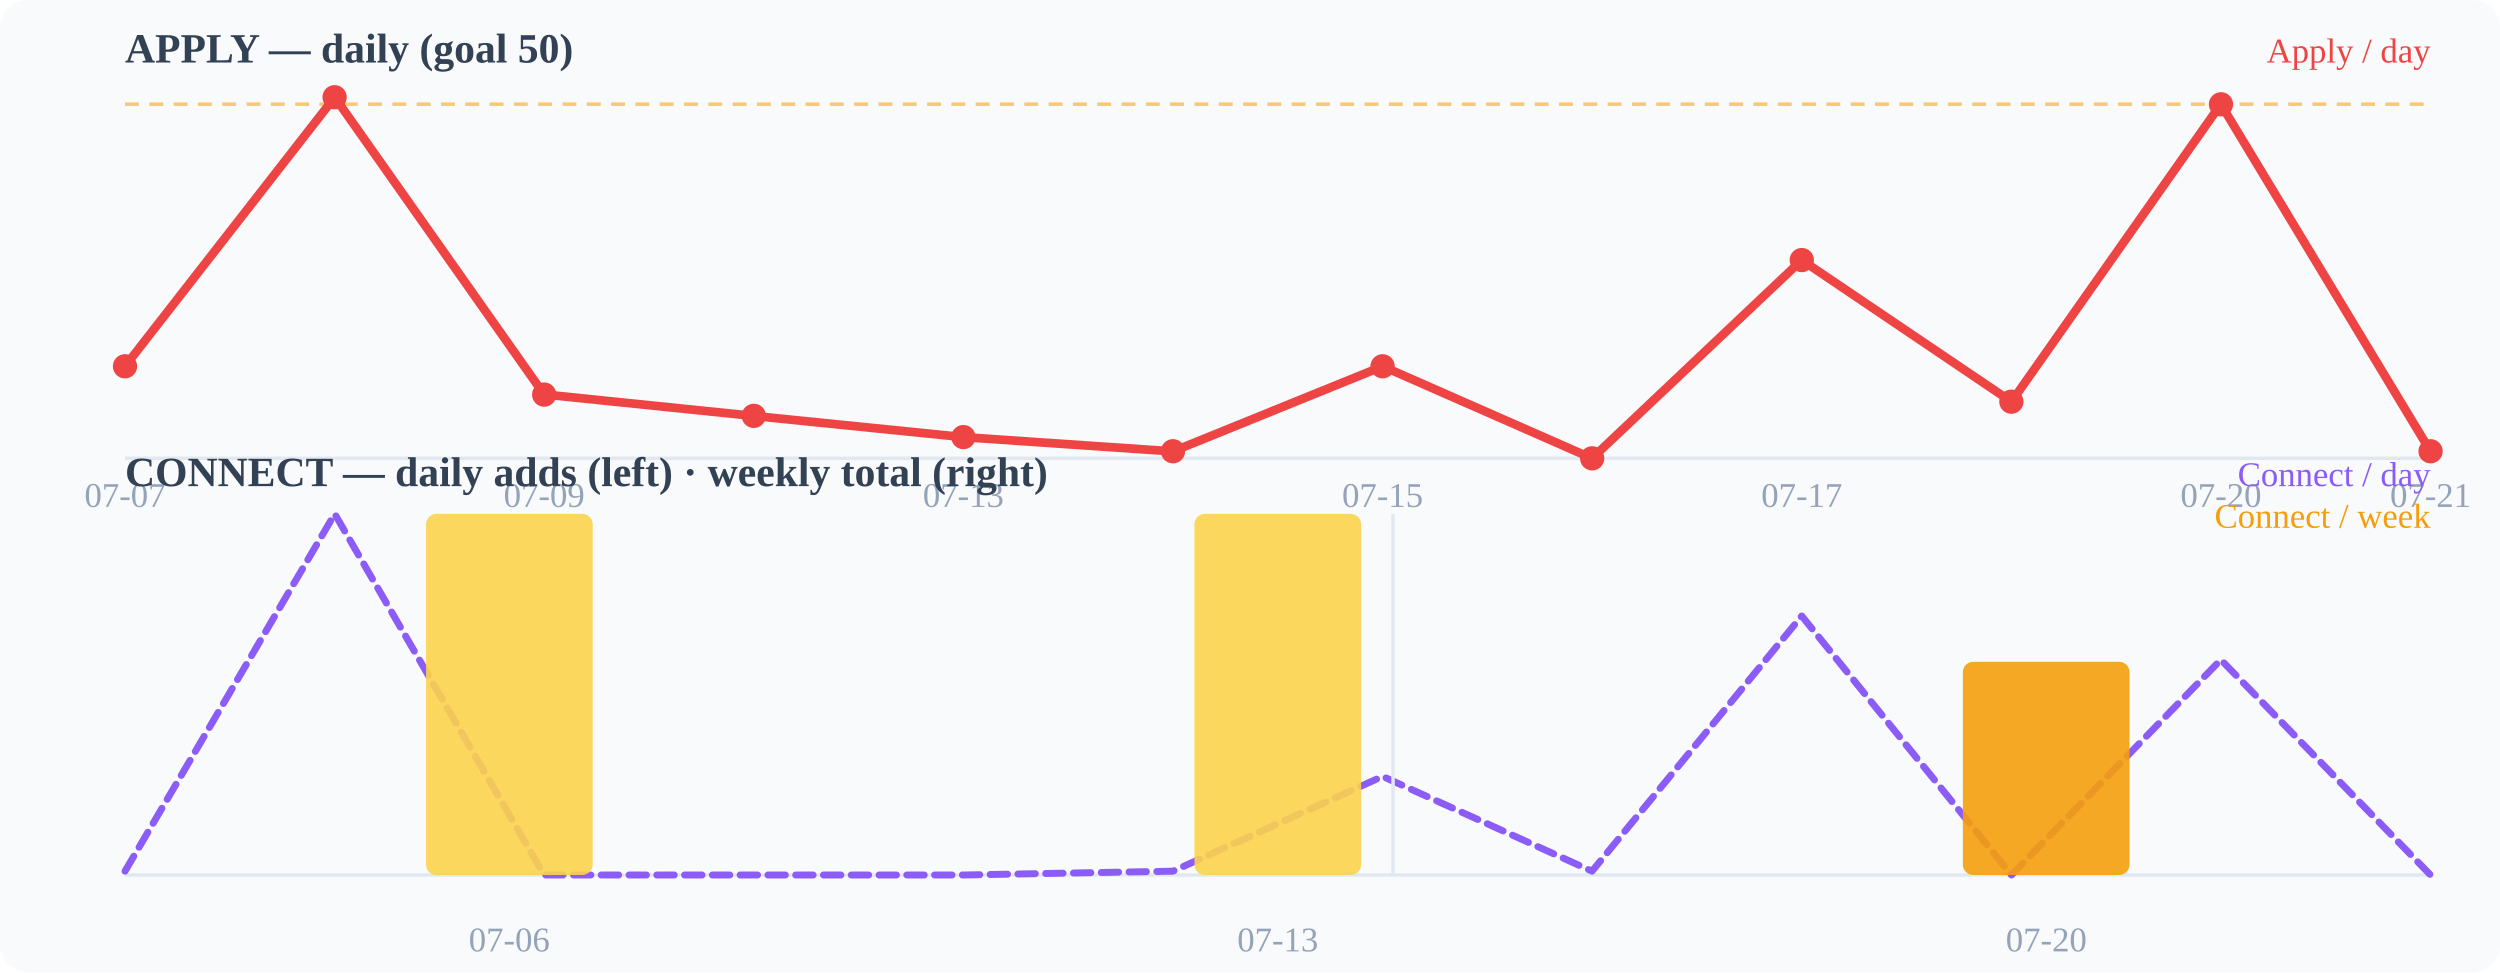
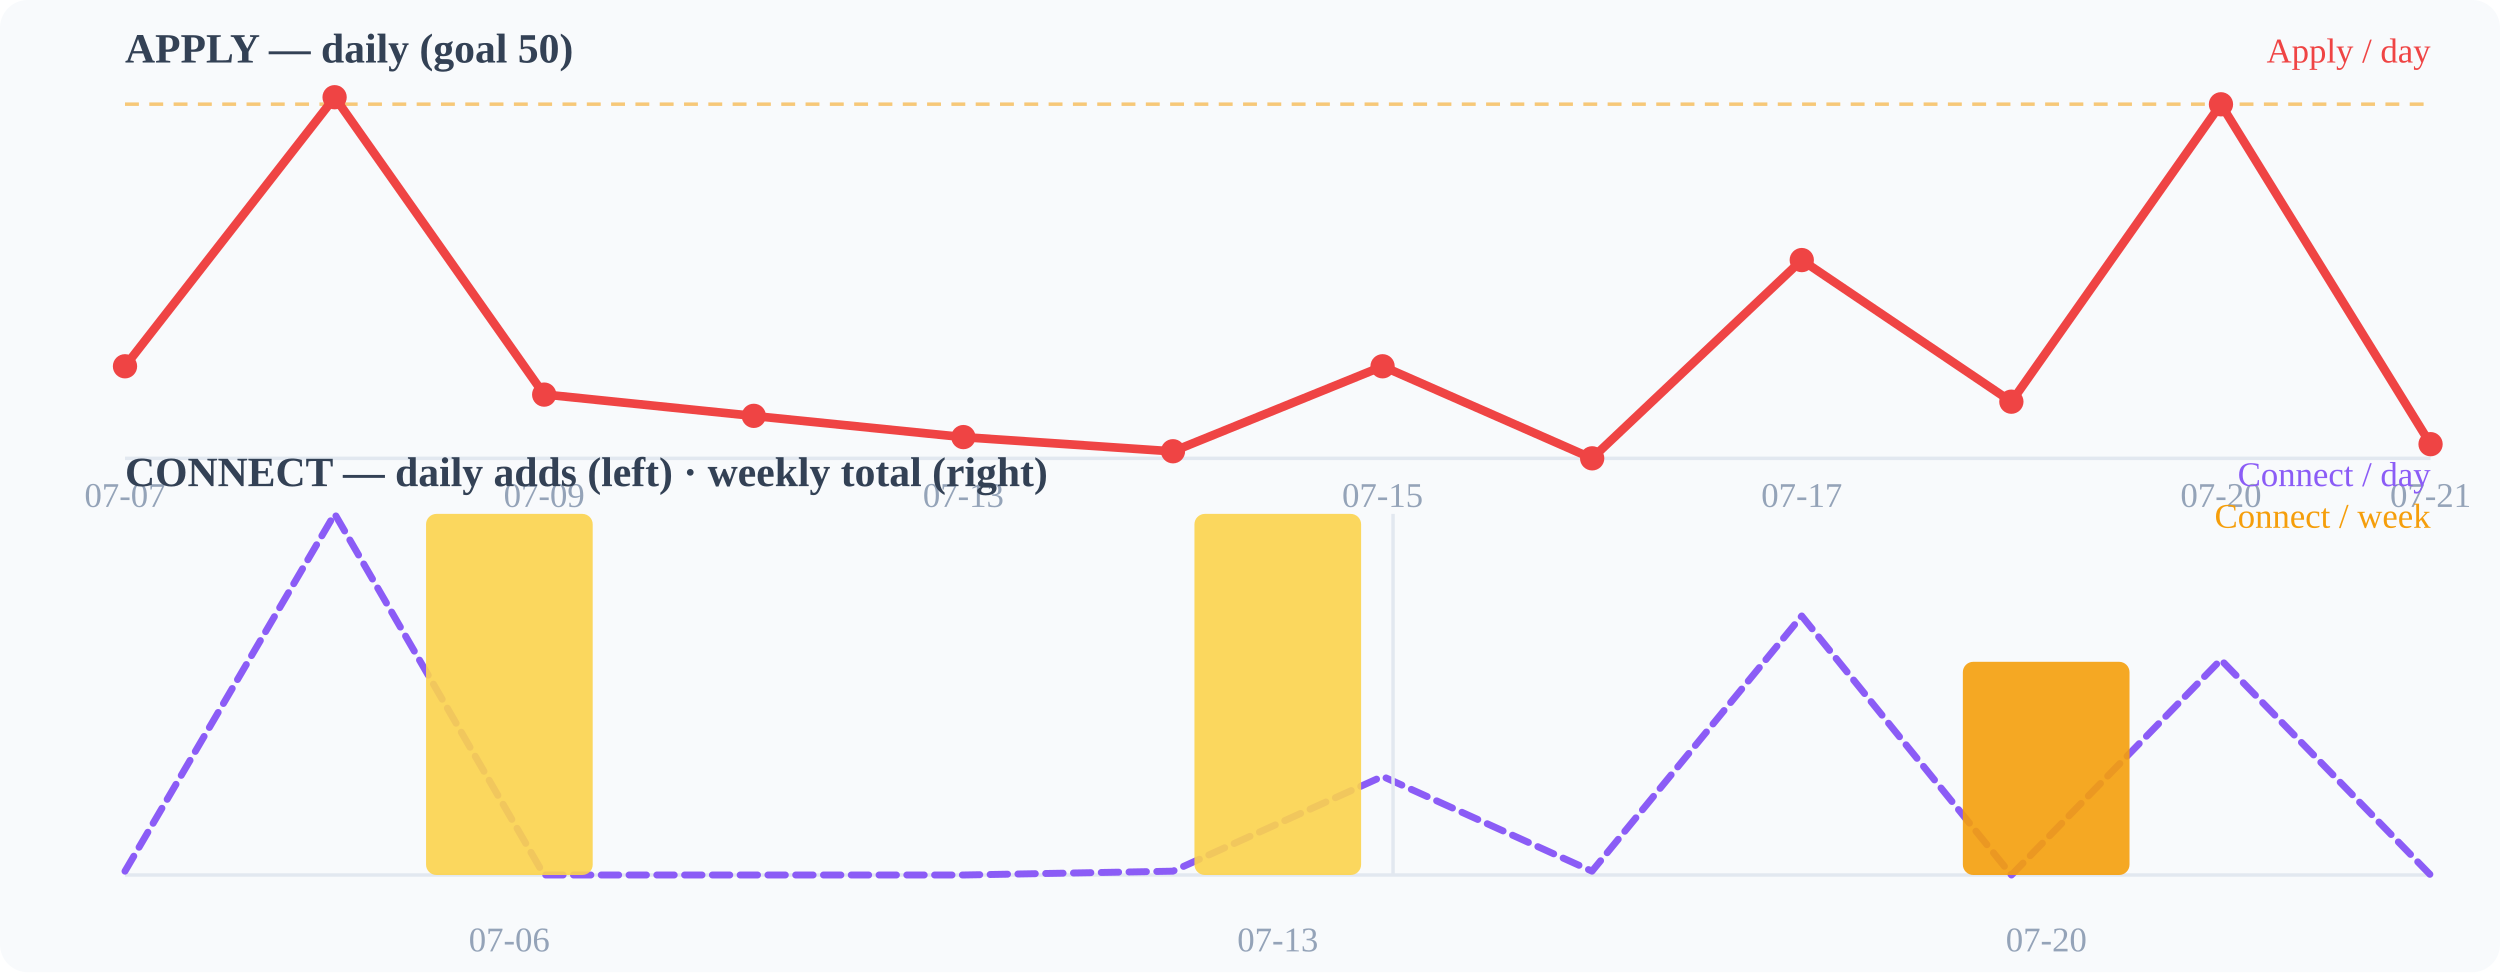
<svg xmlns="http://www.w3.org/2000/svg" width="720" height="280" viewBox="0 0 720 280">
  <rect width="720" height="280" fill="#f8fafc" rx="8" />
  <text x="36" y="18" font-size="12" font-weight="600" fill="#334155">APPLY — daily (goal 50)</text>
  <line x1="36" y1="132" x2="700" y2="132" stroke="#e2e8f0" stroke-width="1" />
  <line x1="36" y1="30.0" x2="700" y2="30.0" stroke="#f59e0b" stroke-width="1" stroke-dasharray="4 3" opacity="0.55" />
-   <polyline points="36.0,105.5 96.4,28.0 156.7,113.6 217.1,119.8 277.5,125.9 337.8,130.0 398.2,105.5 458.5,132.0 518.9,74.9 579.3,115.7 639.6,30.0 700.0,130.0" fill="none" stroke="#ef4444" stroke-width="2.5" stroke-linecap="round" stroke-linejoin="round" />
+   <polyline points="36.0,105.5 96.4,28.0 156.7,113.6 217.1,119.8 277.5,125.9 337.8,130.0 398.2,105.5 458.5,132.0 518.9,74.9 579.3,115.7 639.6,30.0 700.0,127.9" fill="none" stroke="#ef4444" stroke-width="2.5" stroke-linecap="round" stroke-linejoin="round" />
  <circle cx="36" cy="105.49" r="3.5" fill="#ef4444" />
  <circle cx="96.364" cy="28" r="3.5" fill="#ef4444" />
  <circle cx="156.727" cy="113.647" r="3.5" fill="#ef4444" />
  <circle cx="217.091" cy="119.765" r="3.5" fill="#ef4444" />
  <circle cx="277.455" cy="125.882" r="3.5" fill="#ef4444" />
  <circle cx="337.818" cy="129.961" r="3.5" fill="#ef4444" />
  <circle cx="398.182" cy="105.49" r="3.5" fill="#ef4444" />
  <circle cx="458.545" cy="132" r="3.5" fill="#ef4444" />
  <circle cx="518.909" cy="74.902" r="3.5" fill="#ef4444" />
  <circle cx="579.273" cy="115.686" r="3.5" fill="#ef4444" />
  <circle cx="639.636" cy="30.039" r="3.5" fill="#ef4444" />
-   <circle cx="700" cy="129.961" r="3.5" fill="#ef4444" />
+   <circle cx="700" cy="127.922" r="3.5" fill="#ef4444" />
  <text x="36" y="146" font-size="10" fill="#94a3b8" text-anchor="middle">07-07</text>
  <text x="156.727" y="146" font-size="10" fill="#94a3b8" text-anchor="middle">07-09</text>
  <text x="277.455" y="146" font-size="10" fill="#94a3b8" text-anchor="middle">07-13</text>
  <text x="398.182" y="146" font-size="10" fill="#94a3b8" text-anchor="middle">07-15</text>
  <text x="518.909" y="146" font-size="10" fill="#94a3b8" text-anchor="middle">07-17</text>
  <text x="639.636" y="146" font-size="10" fill="#94a3b8" text-anchor="middle">07-20</text>
  <text x="700" y="146" font-size="10" fill="#94a3b8" text-anchor="middle">07-21</text>
  <text x="36" y="140" font-size="12" font-weight="600" fill="#334155">CONNECT — daily adds (left) · weekly total (right)</text>
  <line x1="36" y1="252" x2="700" y2="252" stroke="#e2e8f0" stroke-width="1" />
  <polyline points="36.0,250.9 96.4,148.0 156.7,252.0 217.1,252.0 277.5,252.0 337.8,250.9 398.2,223.6 458.5,250.9 518.9,177.4 579.3,252.0 639.6,190.0 700.0,252.0" fill="none" stroke="#8b5cf6" stroke-width="2" stroke-linecap="round" stroke-linejoin="round" stroke-dasharray="5 3" />
  <rect x="122.7" y="148.0" width="48" height="104.0" rx="3" fill="#fcd34d" opacity="0.9" />
  <rect x="344.0" y="148.0" width="48" height="104.0" rx="3" fill="#fcd34d" opacity="0.9" />
  <rect x="565.3" y="190.6" width="48" height="61.4" rx="3" fill="#f59e0b" opacity="0.9" />
  <line x1="401.2" y1="148" x2="401.2" y2="252" stroke="#e2e8f0" stroke-width="1" />
  <text x="146.667" y="274" font-size="10" fill="#94a3b8" text-anchor="middle">07-06</text>
  <text x="368" y="274" font-size="10" fill="#94a3b8" text-anchor="middle">07-13</text>
  <text x="589.333" y="274" font-size="10" fill="#94a3b8" text-anchor="middle">07-20</text>
  <text x="700" y="18" font-size="10" fill="#ef4444" text-anchor="end">Apply / day</text>
  <text x="700" y="140" font-size="10" fill="#8b5cf6" text-anchor="end">Connect / day</text>
  <text x="700" y="152" font-size="10" fill="#f59e0b" text-anchor="end">Connect / week</text>
</svg>
